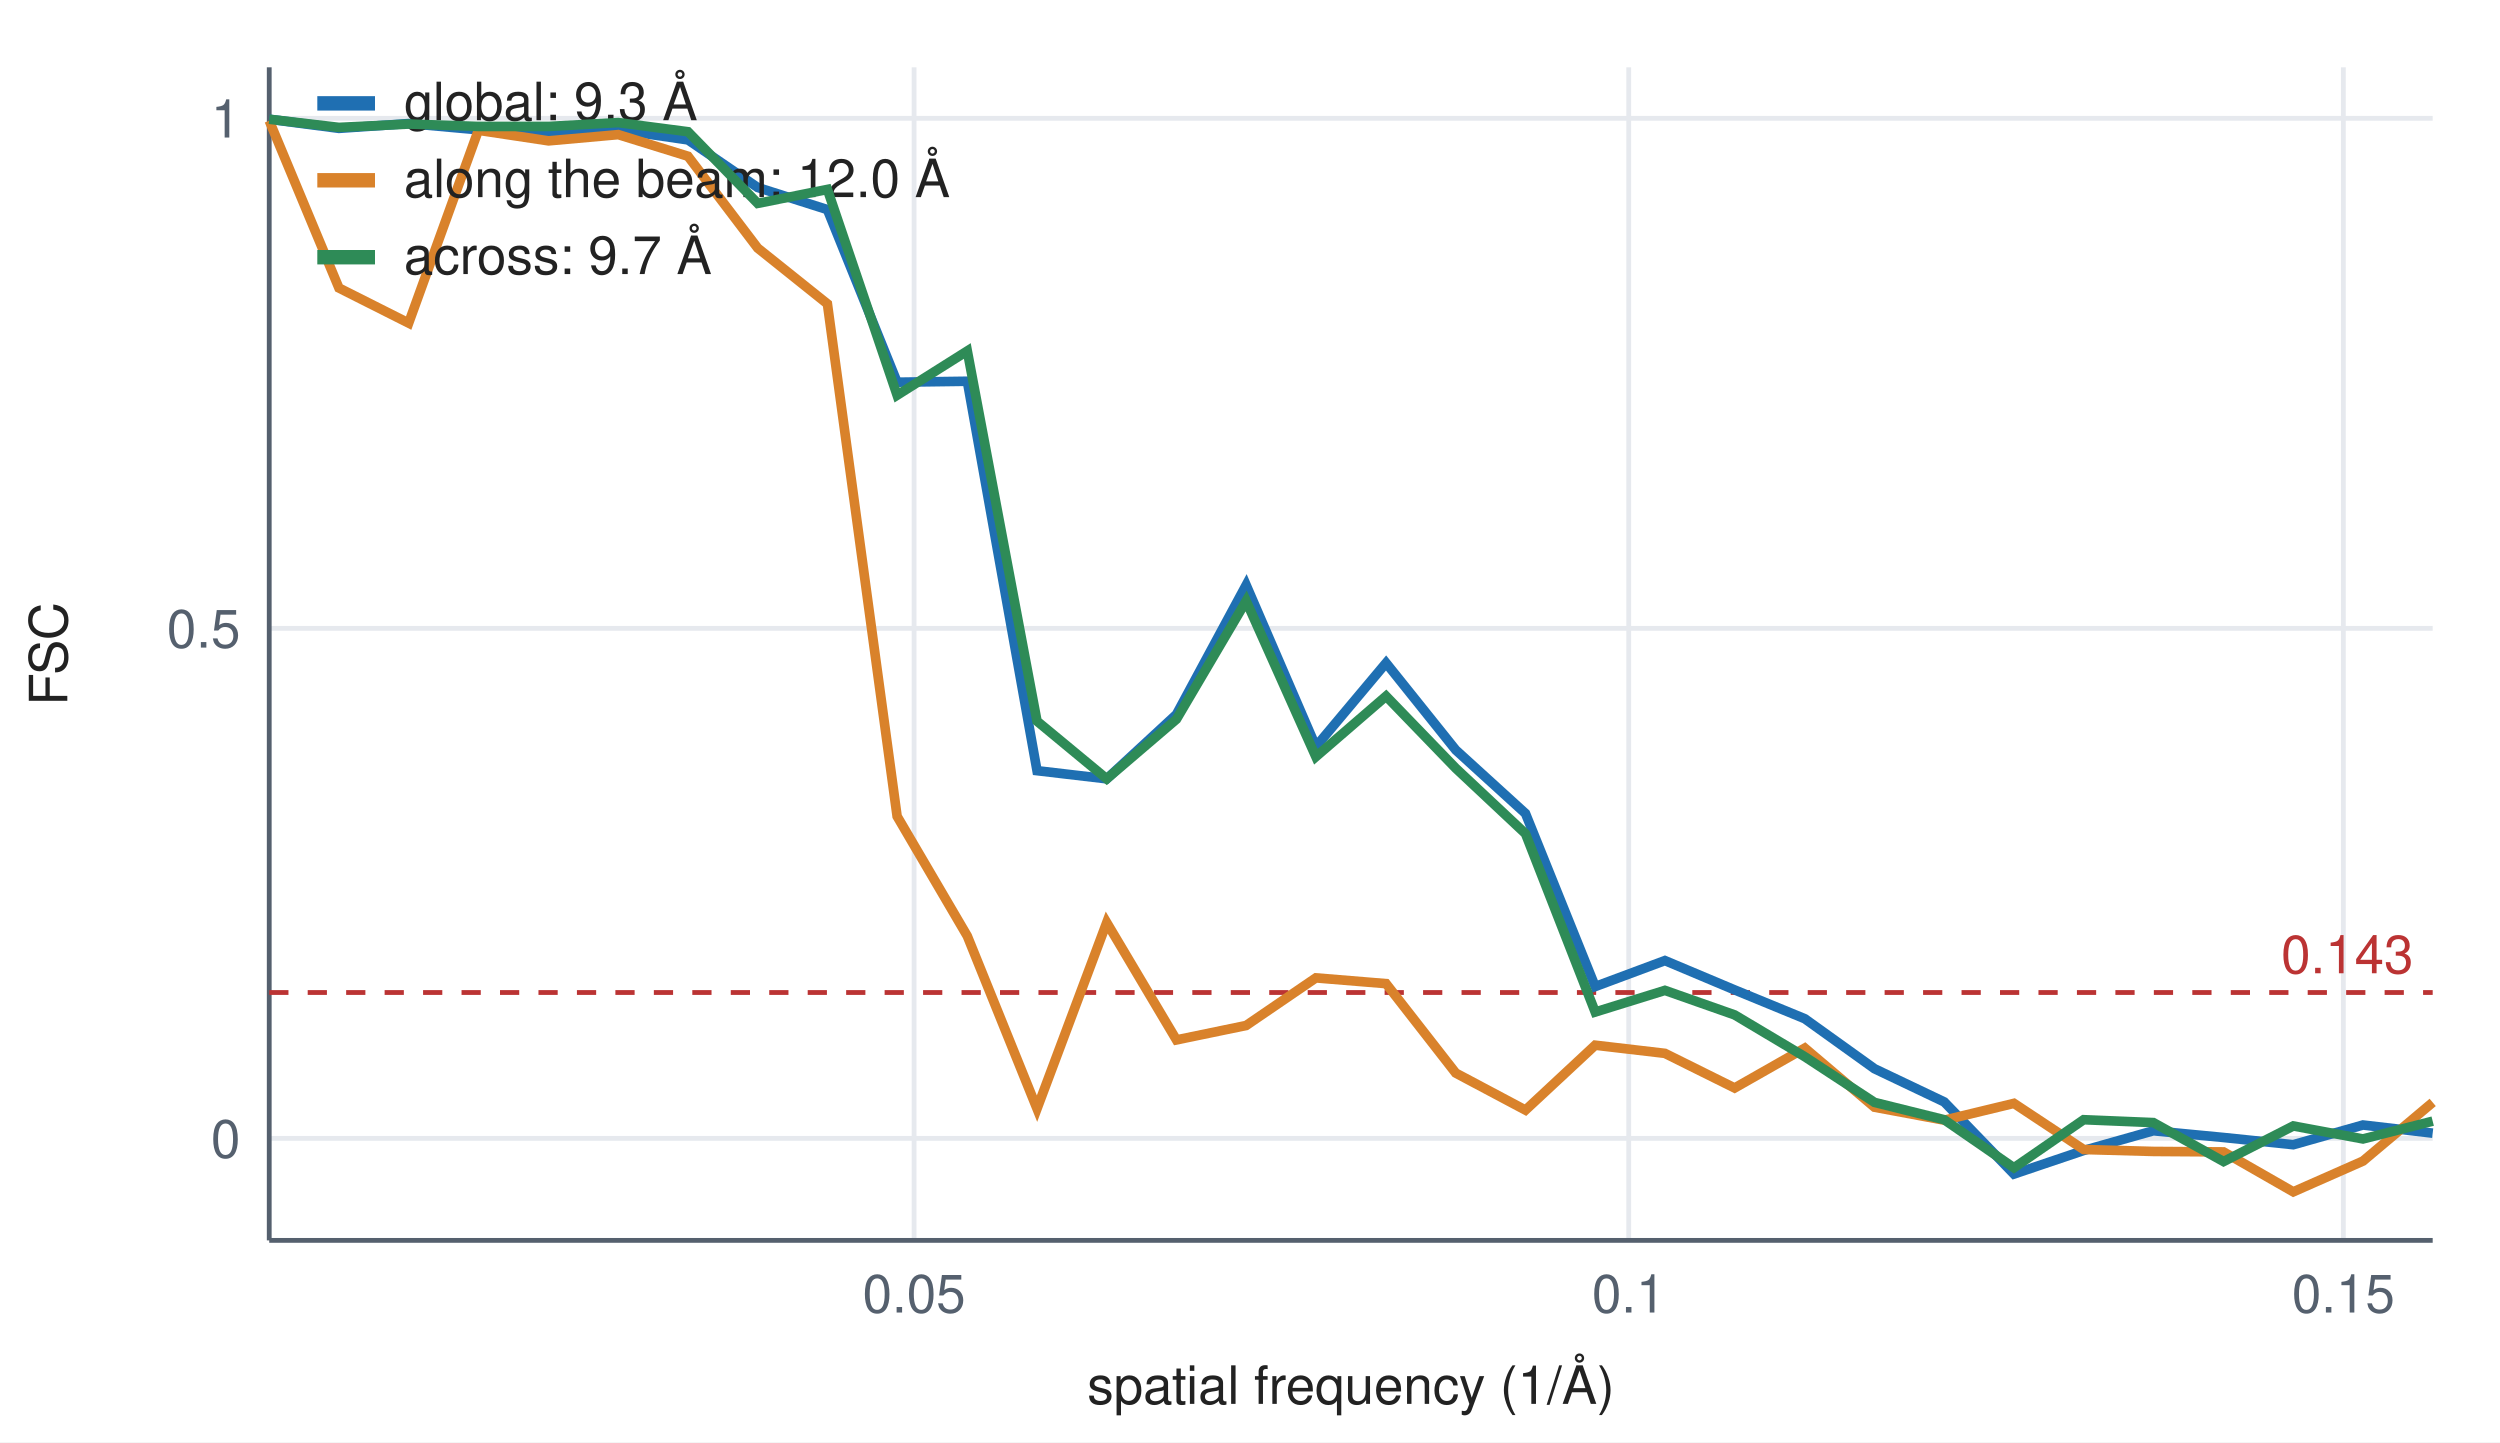
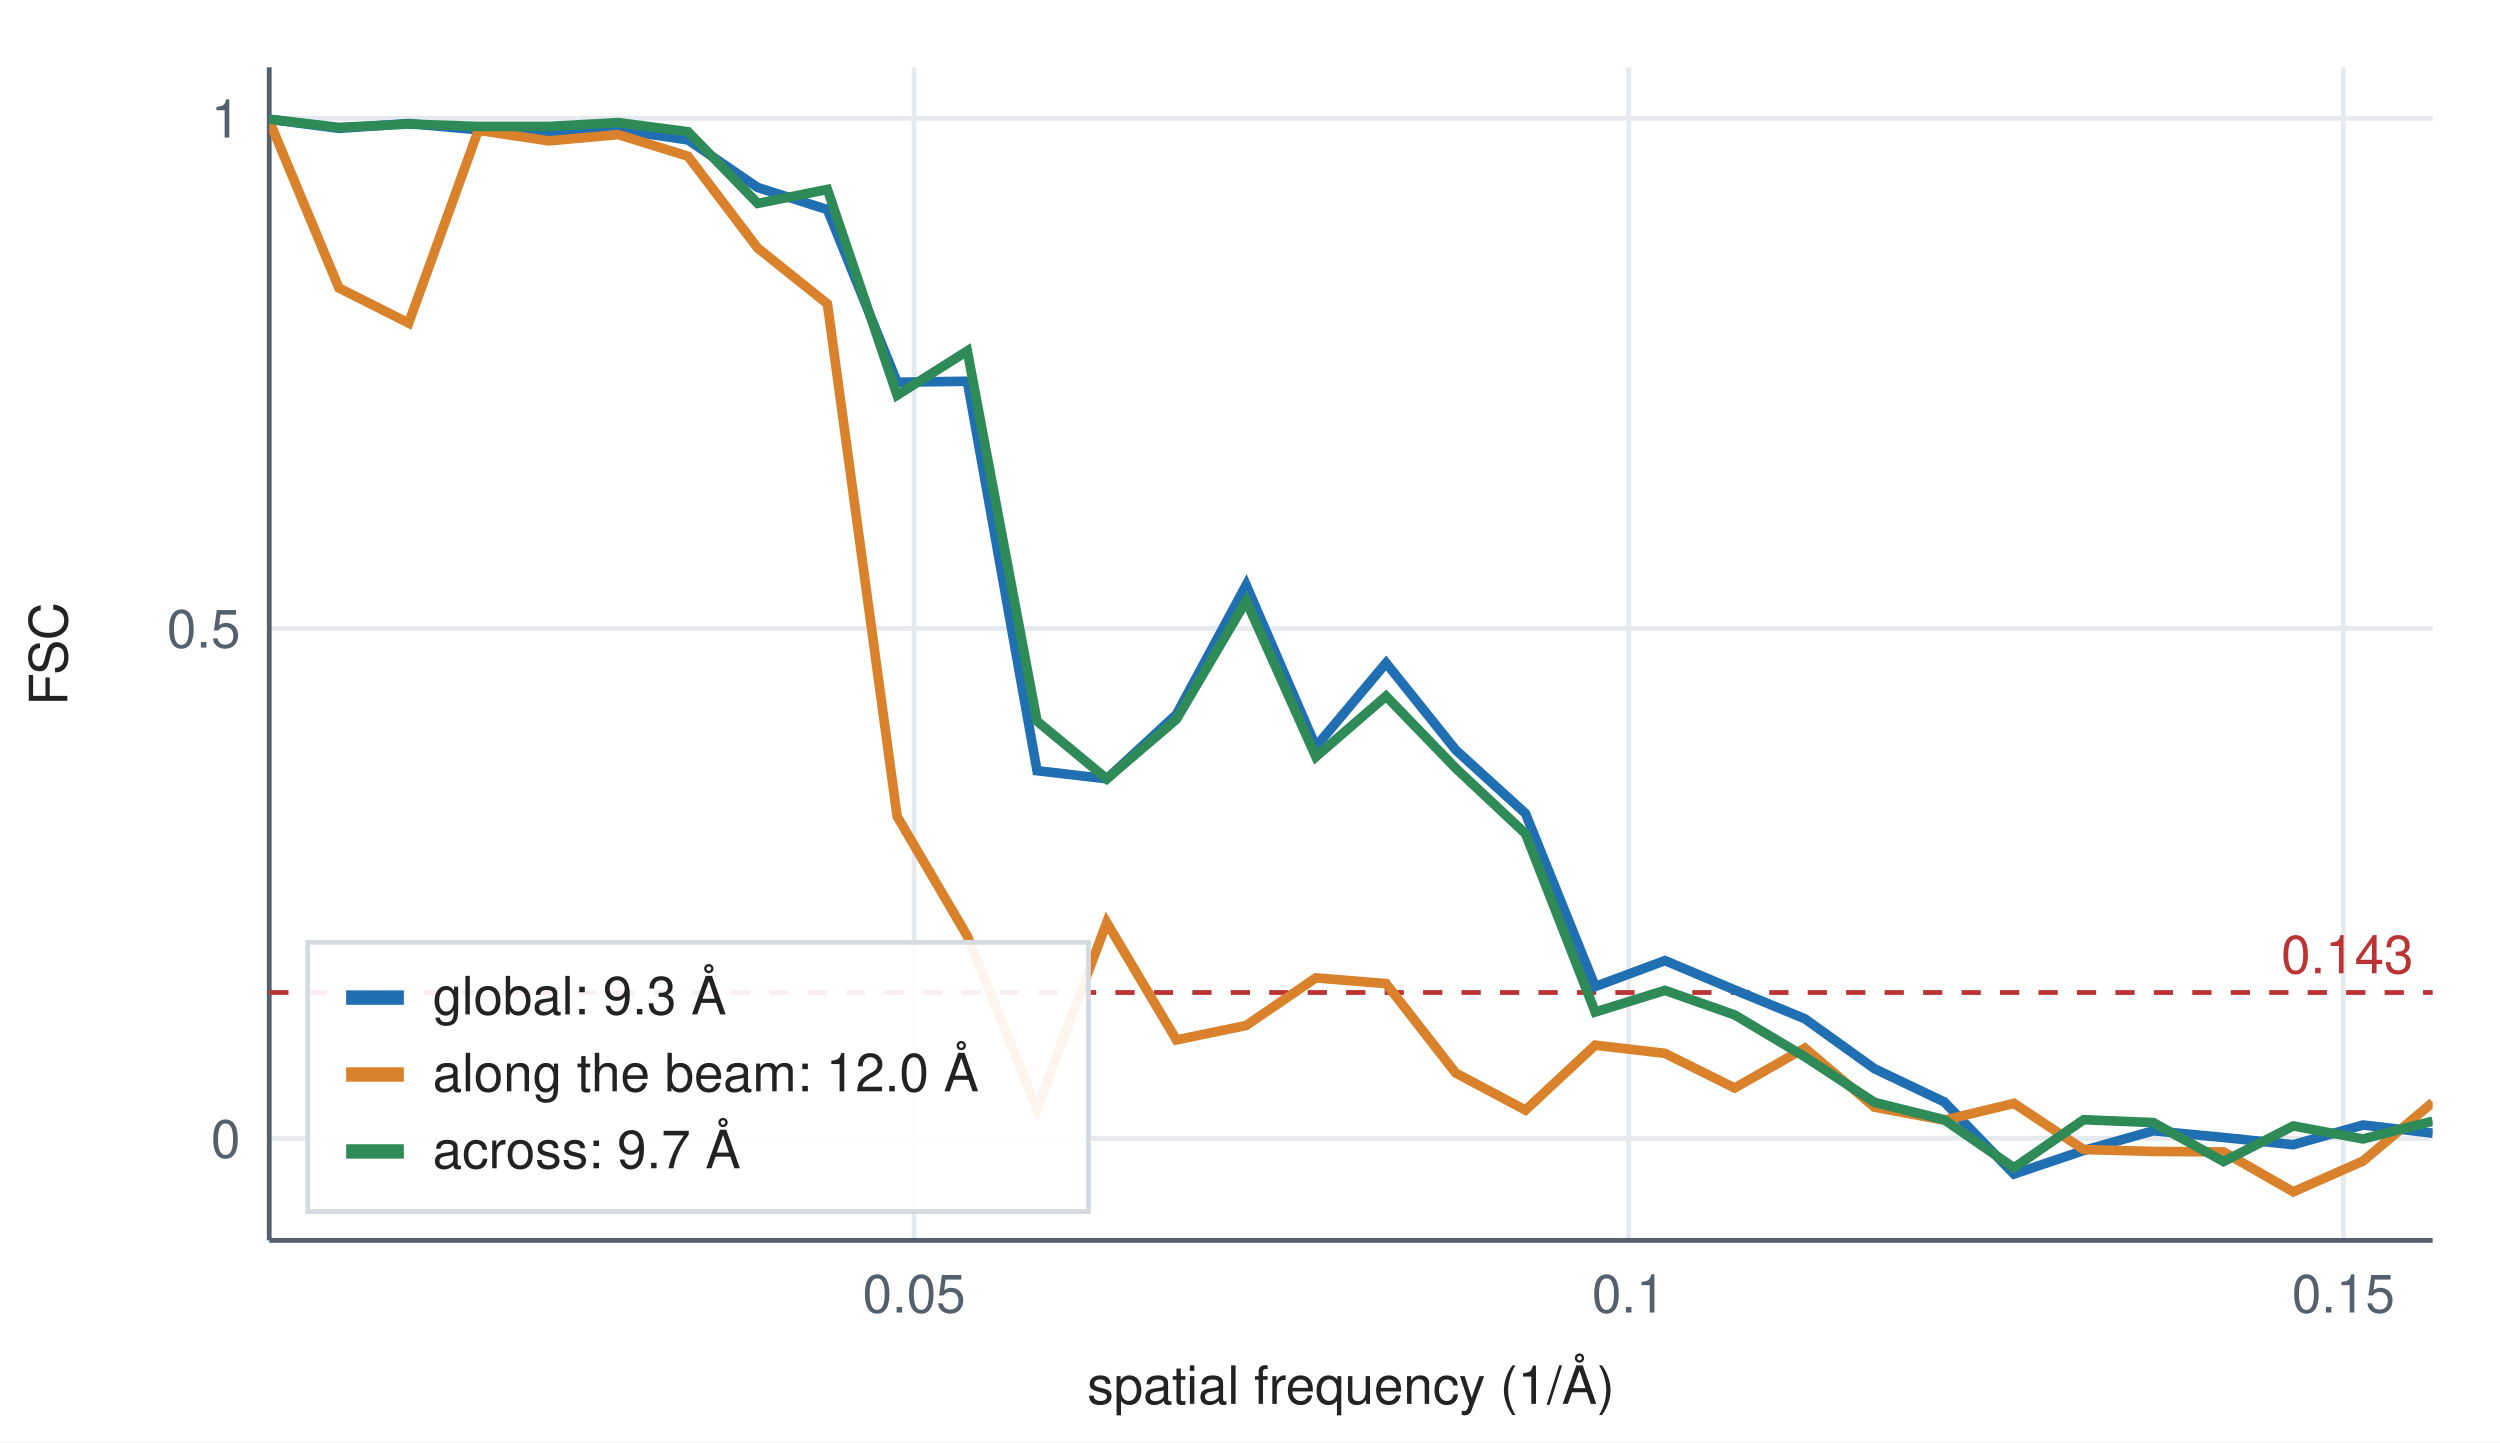
<svg xmlns="http://www.w3.org/2000/svg" viewBox="0 0 520 300" font-family="IBM Plex Sans, Helvetica, Arial, sans-serif" font-size="11">
  <rect width="520" height="300" fill="#fff" />
  <line x1="190.129" x2="190.129" y1="14" y2="258" stroke="#e6e9ee" />
  <text x="190.129" y="273" text-anchor="middle" fill="#55606e">0.05</text>
  <line x1="338.774" x2="338.774" y1="14" y2="258" stroke="#e6e9ee" />
  <text x="338.774" y="273" text-anchor="middle" fill="#55606e">0.1</text>
  <line x1="487.419" x2="487.419" y1="14" y2="258" stroke="#e6e9ee" />
  <text x="487.419" y="273" text-anchor="middle" fill="#55606e">0.15</text>
  <line x1="56" x2="506" y1="236.783" y2="236.783" stroke="#e6e9ee" />
  <text x="50" y="240.783" text-anchor="end" fill="#55606e">0</text>
  <line x1="56" x2="506" y1="130.696" y2="130.696" stroke="#e6e9ee" />
  <text x="50" y="134.696" text-anchor="end" fill="#55606e">0.5</text>
  <line x1="56" x2="506" y1="24.609" y2="24.609" stroke="#e6e9ee" />
  <text x="50" y="28.609" text-anchor="end" fill="#55606e">1</text>
  <line x1="56" x2="506" y1="258" y2="258" stroke="#55606e" />
  <line x1="56" x2="56" y1="14" y2="258" stroke="#55606e" />
  <line x1="56" x2="506" y1="206.442" y2="206.442" stroke="#b33" stroke-dasharray="4 4" />
  <text x="502" y="202.442" text-anchor="end" fill="#b33">0.143</text>
-   <polyline fill="none" stroke="#1f6fb2" stroke-width="2" points="56.0,24.8 70.5,26.7 85.0,25.7 99.5,27.0 114.1,27.6 128.6,27.0 143.1,29.1 157.6,39.0 172.1,43.6 186.6,79.5 201.2,79.3 215.7,160.3 230.2,162.0 244.7,148.6 259.2,121.7 273.7,155.3 288.3,137.9 302.8,156.0 317.3,169.2 331.8,205.2 346.3,199.8 360.8,205.9 375.4,211.9 389.9,222.3 404.4,229.2 418.9,244.2 433.4,239.3 447.9,235.2 462.5,236.6 477.0,238.1 491.5,234.0 506.0,235.7" />
-   <rect x="66" y="20" width="12" height="3" fill="#1f6fb2" />
-   <text x="84" y="25" fill="#222">global: 9.3 Å</text>
-   <polyline fill="none" stroke="#d9822b" stroke-width="2" points="56.0,25.1 70.5,59.9 85.0,67.2 99.5,27.1 114.1,29.3 128.6,28.0 143.1,32.5 157.6,51.6 172.1,63.2 186.6,169.8 201.2,194.7 215.7,230.6 230.2,191.9 244.7,216.3 259.2,213.3 273.7,203.4 288.3,204.6 302.8,223.2 317.3,230.9 331.8,217.4 346.3,219.1 360.8,226.3 375.4,218.0 389.9,230.3 404.4,233.0 418.9,229.5 433.4,239.1 447.9,239.5 462.5,239.6 477.0,247.9 491.5,241.5 506.0,229.3" />
-   <rect x="66" y="36" width="12" height="3" fill="#d9822b" />
-   <text x="84" y="41" fill="#222">along the beam: 12.0 Å</text>
-   <polyline fill="none" stroke="#2e8b57" stroke-width="2" points="56.0,24.8 70.5,26.5 85.0,25.8 99.5,26.3 114.1,26.3 128.6,25.5 143.1,27.4 157.6,42.3 172.1,39.4 186.6,82.2 201.2,73.0 215.7,150.0 230.2,162.0 244.7,149.6 259.2,125.0 273.7,157.4 288.3,144.8 302.8,159.8 317.3,173.4 331.8,210.5 346.3,206.0 360.8,211.1 375.4,219.8 389.9,229.3 404.4,232.9 418.9,242.9 433.4,232.9 447.9,233.5 462.5,241.6 477.0,234.2 491.5,236.9 506.0,233.2" />
-   <rect x="66" y="52" width="12" height="3" fill="#2e8b57" />
-   <text x="84" y="57" fill="#222">across: 9.7 Å</text>
+   <clipPath id="plotArea">
+     <rect x="56" y="14" width="450" height="244" />
+   </clipPath>
+   <g clip-path="url(#plotArea)">
+     <polyline fill="none" stroke="#1f6fb2" stroke-width="2" points="56.0,24.8 70.5,26.7 85.0,25.7 99.5,27.0 114.1,27.6 128.6,27.0 143.1,29.1 157.6,39.0 172.1,43.6 186.6,79.5 201.2,79.3 215.7,160.3 230.2,162.0 244.7,148.6 259.2,121.7 273.7,155.3 288.3,137.9 302.8,156.0 317.3,169.2 331.8,205.2 346.3,199.8 360.8,205.9 375.4,211.9 389.9,222.3 404.4,229.2 418.9,244.2 433.4,239.3 447.9,235.2 462.5,236.6 477.0,238.1 491.5,234.0 506.0,235.7" />
+     <polyline fill="none" stroke="#d9822b" stroke-width="2" points="56.0,25.1 70.5,59.9 85.0,67.2 99.5,27.1 114.1,29.3 128.6,28.0 143.1,32.5 157.6,51.6 172.1,63.2 186.6,169.8 201.2,194.7 215.7,230.6 230.2,191.9 244.7,216.3 259.2,213.3 273.7,203.4 288.3,204.6 302.8,223.2 317.3,230.9 331.8,217.4 346.3,219.1 360.8,226.3 375.4,218.0 389.9,230.3 404.4,233.0 418.9,229.5 433.4,239.1 447.9,239.5 462.5,239.6 477.0,247.9 491.5,241.5 506.0,229.3" />
+     <polyline fill="none" stroke="#2e8b57" stroke-width="2" points="56.0,24.8 70.5,26.5 85.0,25.8 99.5,26.3 114.1,26.3 128.6,25.5 143.1,27.4 157.6,42.3 172.1,39.4 186.6,82.2 201.2,73.0 215.7,150.0 230.2,162.0 244.7,149.6 259.2,125.0 273.7,157.4 288.3,144.8 302.8,159.8 317.3,173.4 331.8,210.5 346.3,206.0 360.8,211.1 375.4,219.8 389.9,229.3 404.4,232.9 418.9,242.9 433.4,232.9 447.9,233.5 462.5,241.6 477.0,234.2 491.5,236.9 506.0,233.2" />
+   </g>
+   <rect x="64" y="196" width="162.4" height="56" fill="#fff" fill-opacity="0.92" stroke="#d5dae1" />
+   <rect x="72" y="206" width="12" height="3" fill="#1f6fb2" />
+   <text x="90" y="211" fill="#222">global: 9.3 Å</text>
+   <rect x="72" y="222" width="12" height="3" fill="#d9822b" />
+   <text x="90" y="227" fill="#222">along the beam: 12.0 Å</text>
+   <rect x="72" y="238" width="12" height="3" fill="#2e8b57" />
+   <text x="90" y="243" fill="#222">across: 9.7 Å</text>
  <text x="281" y="292" text-anchor="middle" fill="#222">spatial frequency (1/Å)</text>
  <text transform="translate(14 136) rotate(-90)" text-anchor="middle" fill="#222">FSC</text>
</svg>
